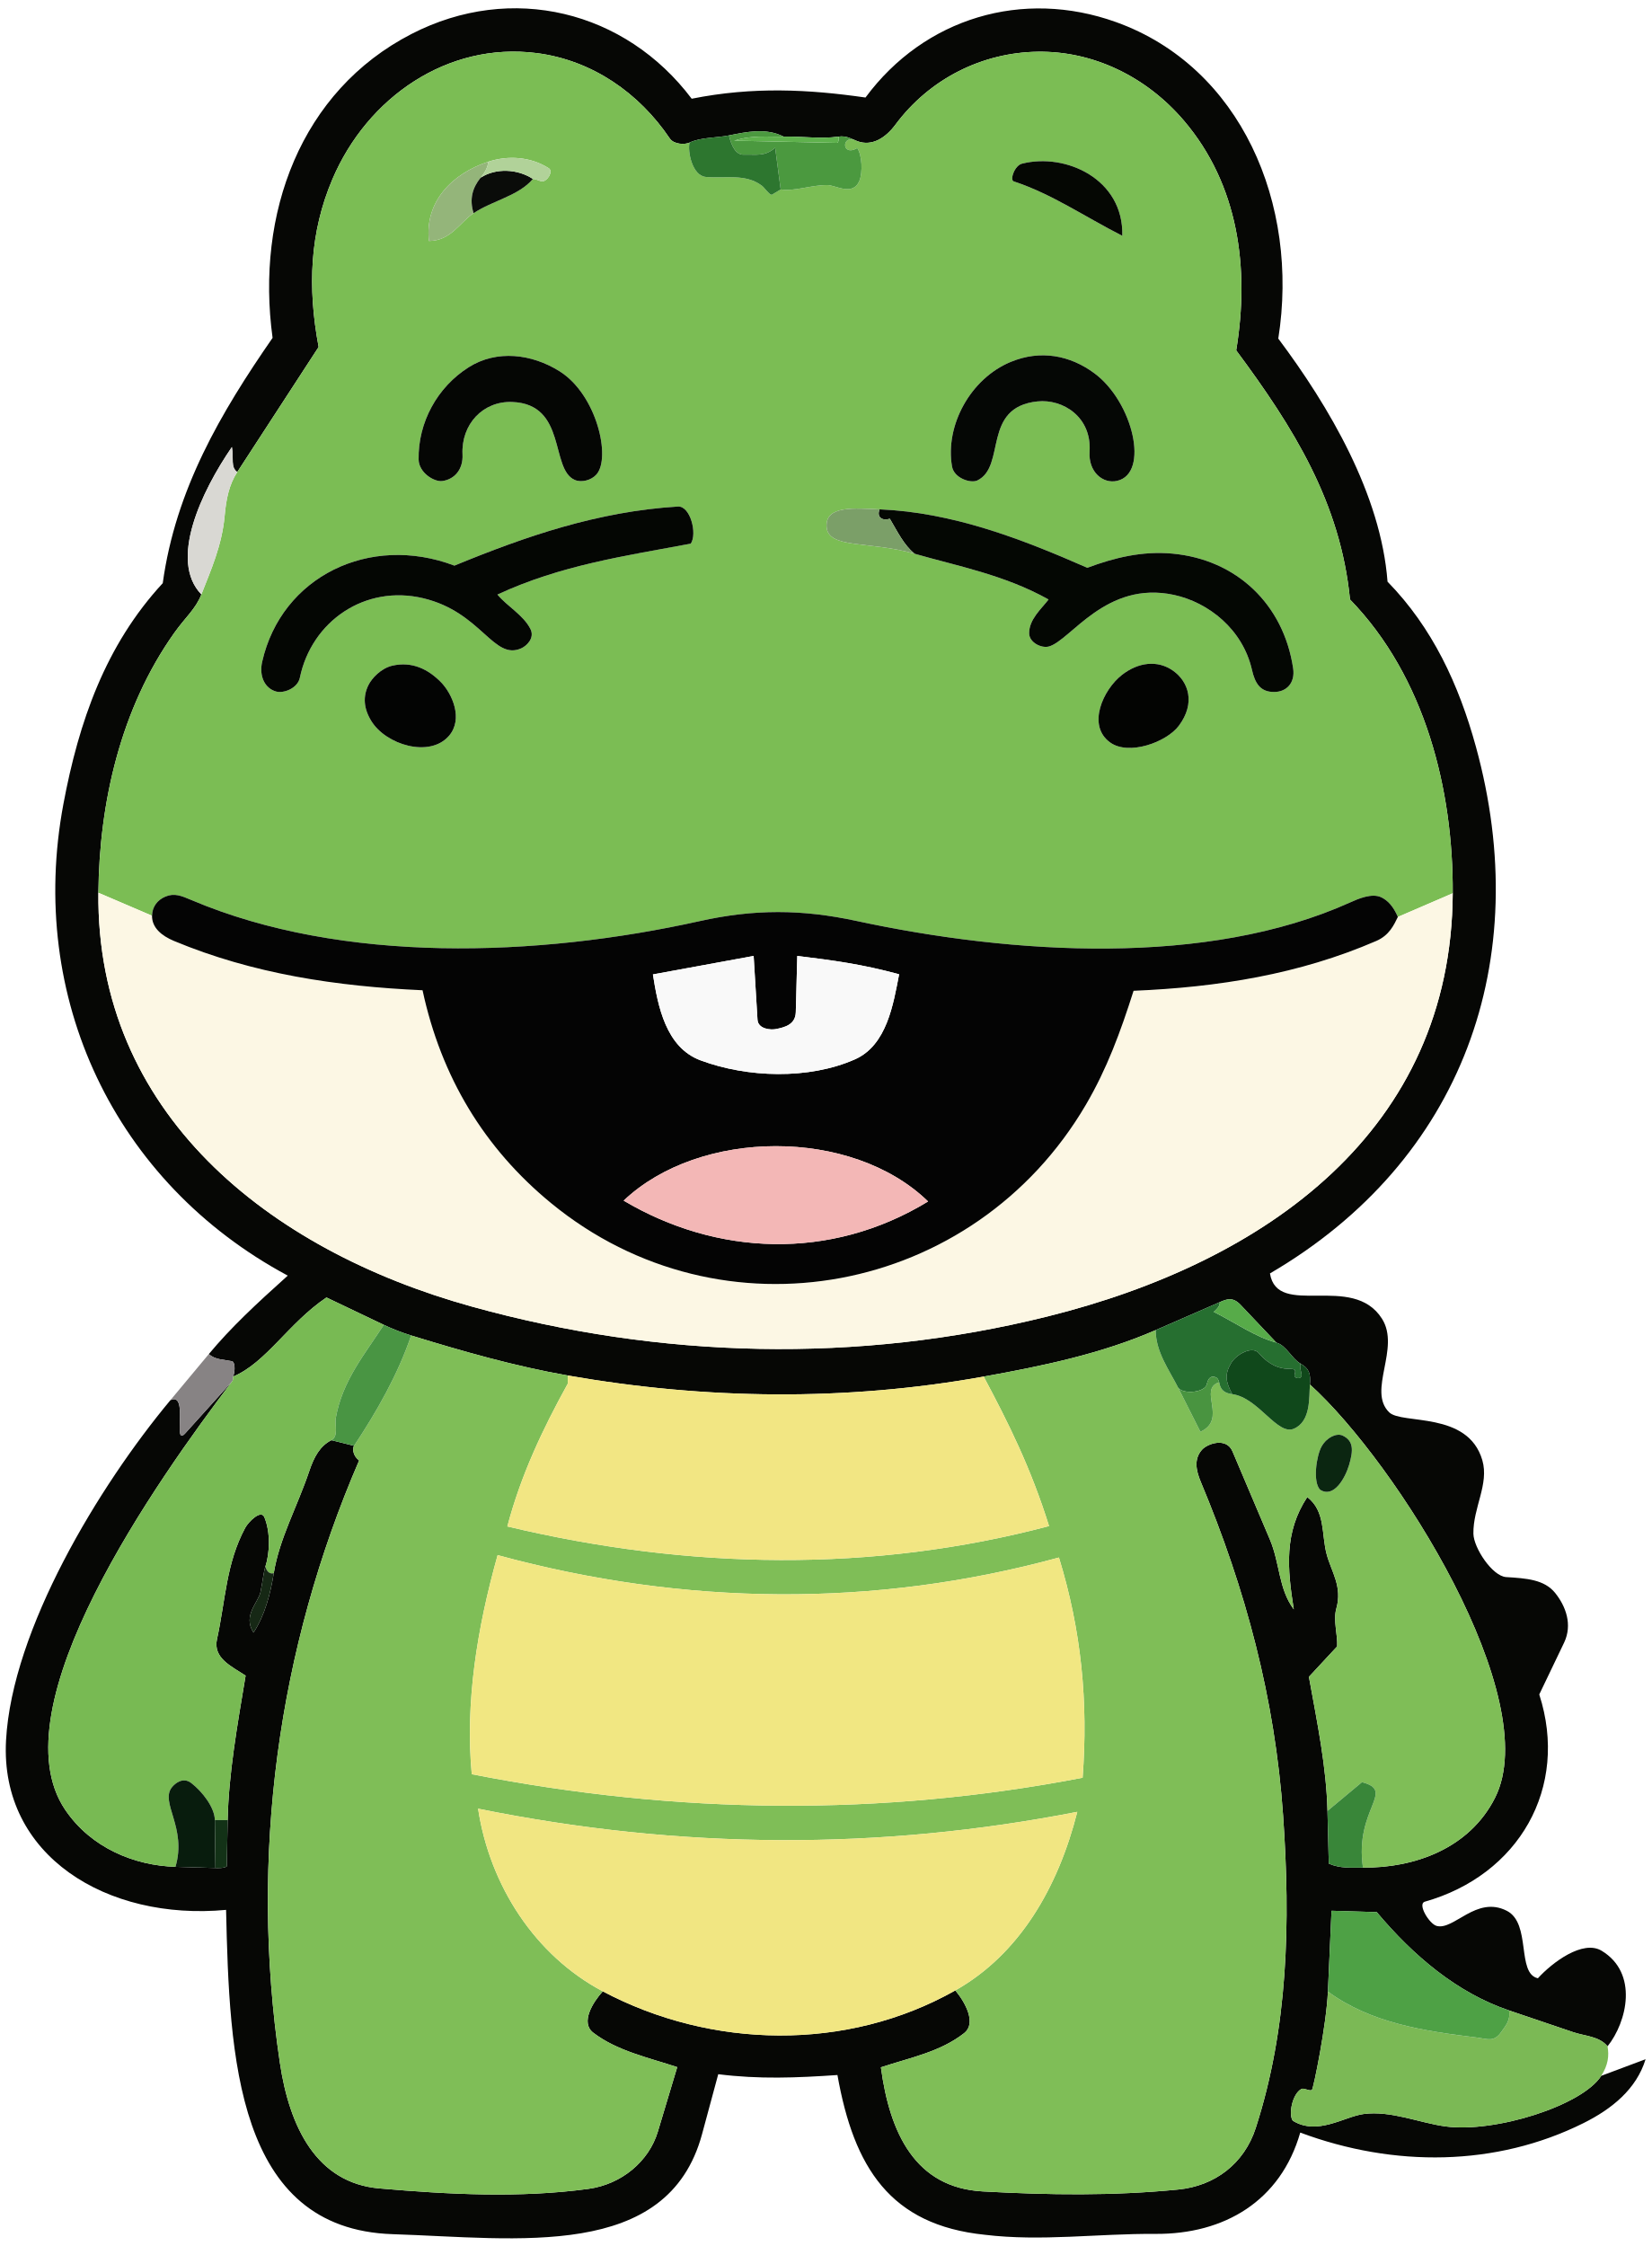
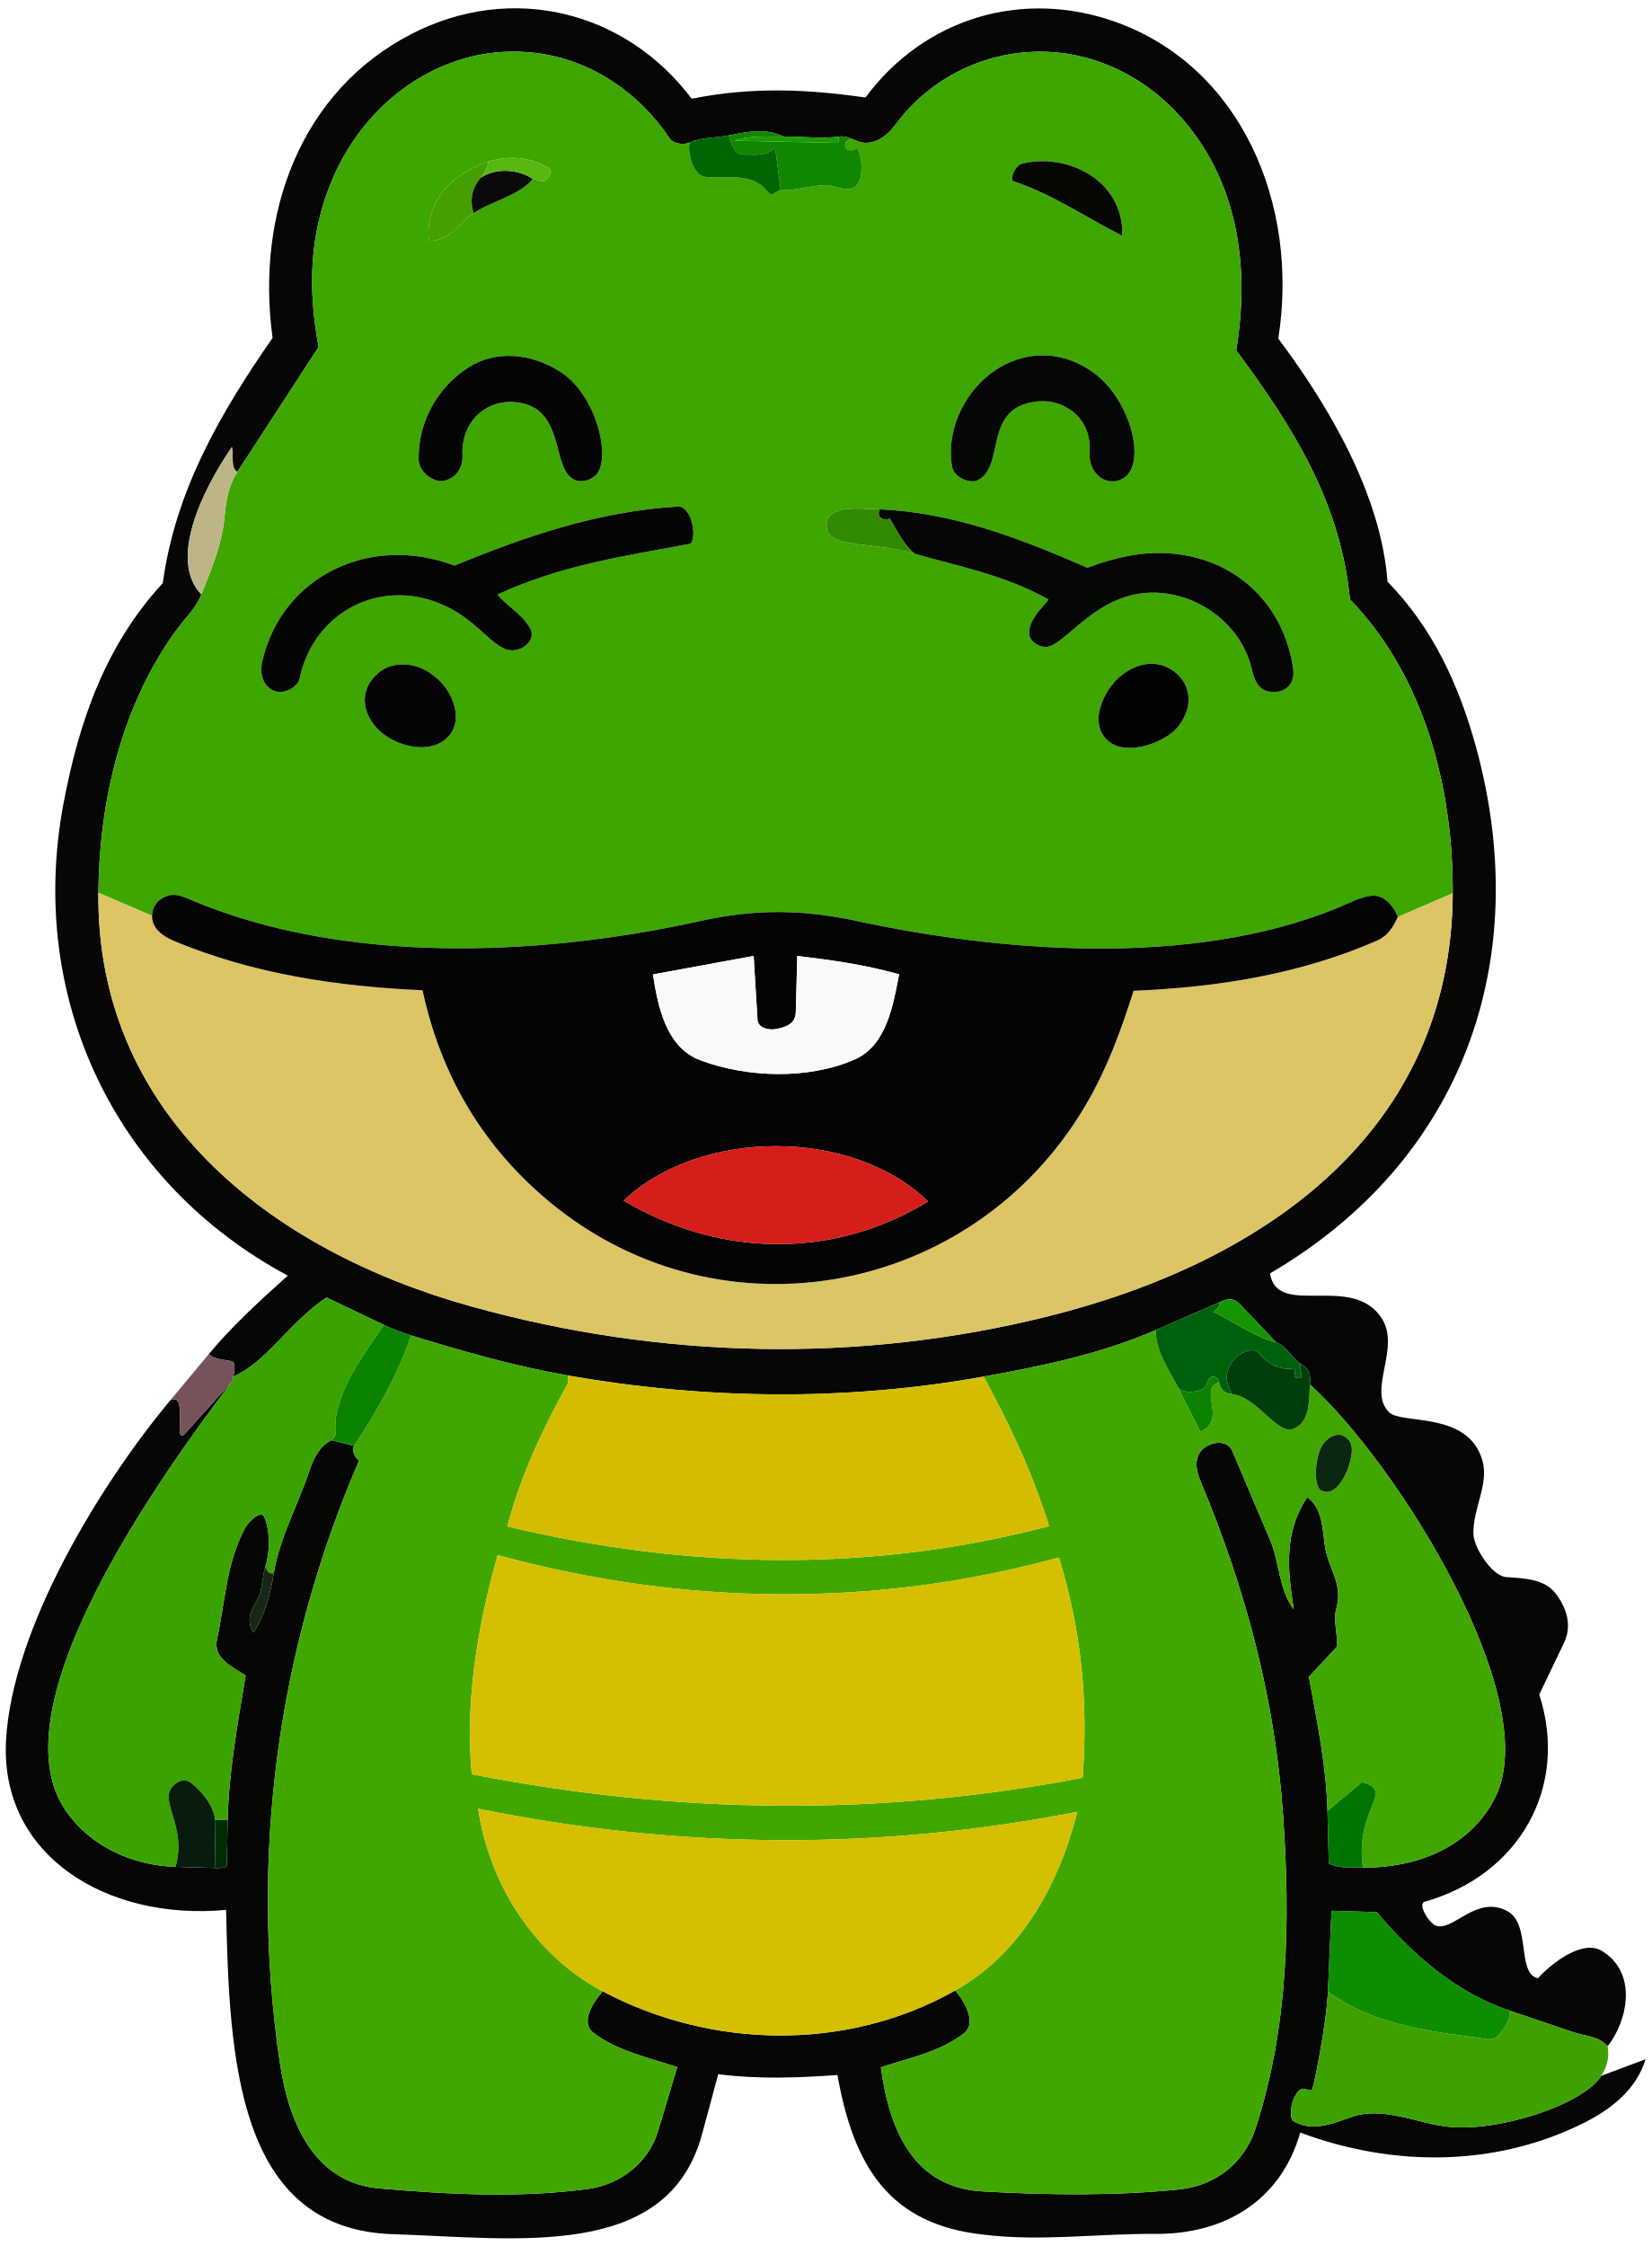
<svg xmlns="http://www.w3.org/2000/svg" viewBox="19.6 20.6 286.3 388.6" width="286" height="389">
  <path fill="#060705" d="M298.34 374.985c-1.422-1.758-3.884-1.755-5.952-2.455l-11.138-3.773c-8.946-3.03-16.527-9.415-22.926-17.041l-7.846-.238-.626 14.017c-.261 5.849-2.51 16.808-2.767 17.036-.352.312-1.385-.394-1.831-.151-1.615.882-2.262 4.495-1.482 5.507 4.257 2.628 8.892-.71 12.281-1.167 4.708-.635 9.687 1.547 14.184 2.152 8.624 1.161 23.732-3.624 27.014-8.776l7.686-2.877c-1.58 5.154-5.791 8.606-10.815 11.102-15.117 7.51-32.766 7.691-49.065 1.619-3.402 11.867-13.158 17.645-25.117 17.565-9.973-.067-19.786 1.337-29.582.152-16.403-1.689-22.698-11.643-25.551-27.697-7.039.484-13.607.751-20.667-.142l-2.809 10.396c-5.947 22.009-32.048 18.032-53.63 17.34-27.191-.873-28.332-30.879-28.9-56.227-20.617 1.931-39.242-9.363-38.155-29.383 1.043-19.221 16.08-44.081 28.502-58.989 3.266-1.551.282 8.286 2.584 5.735l8.108-8.988C46.98 276.666 18.83 316.185 30.92 334c4.489 6.612 12.019 9.648 19.106 9.861l6.929.208c.388.012 1.426.068 1.965-.277l.156-8.029c.153-7.876 1.671-16.452 3.111-25.052-2.486-1.64-5.686-3.026-4.959-6.333 1.472-6.699 1.562-13.109 4.893-19.292.57-1.059 2.736-3.217 3.312-1.851 1.124 2.67.917 6.336.188 8.564-.339 1.036-.423 2.301-.848 4.405-.37 1.838-3.144 4.082-1.215 7.047 2.005-3.053 2.948-6.817 3.513-10.306.97-5.994 4.087-11.553 6.158-17.702.823-2.441 1.846-4.351 3.839-5.352l3.923.978c-.35.529-.127 1.821.88 2.541-14.118 32.635-19.042 68.682-13.75 104.382 1.67 11.269 6.402 20.887 17.259 21.83 12.09 1.049 24.314 1.694 36.226.081 5.771-.781 10.514-4.768 12.063-9.93l3.358-11.183c-4.888-1.627-10.42-2.795-14.558-5.968-2.277-1.746-.08-5.267 1.647-7.171 18.831 9.974 42.283 10.488 61.132-.156 1.85 2.217 3.653 5.746 1.533 7.403-4.159 3.25-9.223 4.204-14.437 5.925 1.533 11.417 5.951 20.87 17.65 21.518 11.536.638 22.543.792 33.924-.328 6.294-.62 11.412-4.451 13.423-10.67 5.61-17.356 6.037-35.553 4.743-54.177-1.412-20.31-6.499-39.261-14.276-57.852-.846-2.023-1.197-3.957.19-5.543.966-1.105 4.254-2.225 5.309.262l6.471 15.248c1.797 4.236 1.476 8.519 4.158 12.147-1.131-7.097-1.703-13.351 2.338-19.469 3.194 2.47 2.425 6.428 3.366 9.921.831 3.087 2.755 5.585 1.671 9.414-.576 2.037.259 4.559.144 6.552l-4.897 5.276c1.478 8.12 3.03 15.644 3.219 23.25l.226 9.128c2.006.896 3.977.682 5.925.7 8.957.081 18.469-3.32 22.901-12.1 8.674-17.181-17.055-58.073-32.094-71.661.151-1.883-.132-2.777-1.636-3.624-1.489-.838-2.479-3.176-4.181-3.637l-6.23-6.576c-1.357-1.395-2.379-.972-3.591-.443l-11.105 4.845c-9.451 4.123-19.696 6.24-29.827 8.062-23.884 4.296-48.194 3.996-72.1-.187-9.167-1.605-18.234-4.192-27.172-6.943a36 36 0 0 1-4.745-1.842l-9.941-4.743c-6.608 4.448-10.481 11.368-16.235 13.733.289-.344.54-2.295-.094-2.674-1.597-.326-2.912-.235-4.079-1.238 3.882-4.659 8.148-8.623 13.698-13.611-30.11-16.148-45.178-48.25-38.91-81.732 2.685-14.339 7.315-27.596 17.233-38.323 2.227-16.23 10.054-29.546 19.045-42.532-2.95-21.502 4.845-42.779 24.076-52.683 17.367-8.945 37.087-4.045 48.594 11.22 10.666-2.129 20.264-1.624 30.138-.208 10.224-13.815 27.263-18.888 43.446-13.076 21.641 7.773 31.812 31.533 28.13 54.874 8.834 11.8 17.799 27.052 18.942 42.142 7.798 7.992 12.348 17.804 15.317 28.592 10.176 36.982-2.227 71.788-35.703 91.346 1.273 7.881 14.301-.206 19.419 7.845 3.259 5.127-2.57 12.493 1.249 16.231 2.207 2.161 13.658-.265 16.154 8.304 1.21 4.154-1.619 8.232-1.547 12.739.04 2.464 3.288 7.379 5.683 7.528 3.507.217 6.624.416 8.504 2.765 1.826 2.281 3.038 5.48 1.532 8.62l-4.298 8.964c5.219 16.172-3.556 31.344-19.889 35.944-1.236.45.818 3.825 2.081 4.182 2.99.847 6.892-5.318 12.176-2.617 4.298 2.197 1.641 10.863 5.395 11.699 2.467-2.717 7.789-6.743 11.06-4.765 6.403 3.872 4.405 12.321 1.016 16.565M60.74 102.036c-1.197-.842-.573-2.352-.929-4.338-5.318 7.734-10.965 19.712-5.294 25.556-.99 2.537-2.77 3.952-4.702 6.674-9.308 13.112-13.005 29.468-13.154 45.052-.364 38.092 29.301 61.896 64.689 71.731 32.685 9.084 66.981 9.923 99.891 1.729 38.077-9.48 70.033-32.321 70.256-73.371.098-17.872-4.745-37.489-17.812-50.936-1.648-16.784-9.782-29.797-19.733-43.192 2.361-14.292.375-28.722-9.031-39.787-6.555-7.71-15.805-12.128-25.38-11.991-9.563.136-18.712 4.62-24.687 12.658-1.697 2.283-4.048 3.791-6.579 2.855-.895-.33-1.847-1.005-3.296-.794-3.106.45-6.405-.084-9.492.006-3.058-1.565-6.472-.825-9.491-.212-2.094.425-4.908.315-6.834 1.243-.771.372-2.704.351-3.43-.726-5.283-7.835-13.419-13.563-23.105-14.797-15.388-1.96-29.343 7.662-35.391 21.875-3.902 9.168-4.345 18.67-2.388 29.083z" />
-   <path fill="#7bb955" d="m281.25 368.757 11.138 3.773c2.068.7 4.53.697 5.952 2.455.295 1.662.095 3.254-1.089 5.111-3.282 5.152-18.39 9.937-27.014 8.776-4.497-.605-9.476-2.787-14.184-2.152-3.389.457-8.024 3.795-12.281 1.167-.78-1.012-.133-4.625 1.482-5.507.446-.243 1.479.463 1.831.151.257-.228 2.506-11.187 2.767-17.036 7.443 5.452 16.592 6.832 25.751 7.957 1.984.244 3.047.897 4.362-1.034.686-1.007 1.599-1.941 1.285-3.661" />
-   <path fill="#878384" d="M59.972 258.884c.087.263.026.679-.132.818l-8.108 8.988c-2.302 2.551.682-7.286-2.584-5.735l6.651-7.983c1.167 1.003 2.482.912 4.08 1.238.633.379.382 2.33.093 2.674" />
-   <path fill="#7bbd54" d="M139.162 44.92c-.365 1.556.475 5.743 2.819 5.955 3.378.304 6.875-.636 9.745 1.533.379.287 1.414 1.733 1.736 1.538l1.504-.907c2.459.372 5.188-.762 8.095-.758 1.406.002 4.408 1.986 5.542-.71.616-1.462.469-4.49-.354-5.7-2.843 1.648-2.799-2.704.026-1.195 2.531.936 4.882-.572 6.579-2.855 5.975-8.039 15.124-12.521 24.687-12.658 9.575-.137 18.825 4.282 25.38 11.991 9.406 11.065 11.392 25.495 9.031 39.787 9.951 13.395 18.085 26.408 19.733 43.192 13.067 13.447 17.91 33.064 17.812 50.936l-9.511 4.102c-.795-1.813-1.701-2.819-2.845-3.385-1.635-.809-4.06.254-5.42.868-24.784 11.195-58.474 9.061-85.653 3.206-9.471-2.041-17.701-2.06-27.127.035-28.175 6.261-61.984 7.464-88.166-3.658-1.724-.732-2.93-1.239-4.476-.599-1.396.579-2.307 1.758-2.34 3.324l-9.298-3.982c.149-15.584 3.846-31.94 13.154-45.052 1.933-2.722 3.711-4.137 4.703-6.674 1.633-4.179 3.57-8.466 4.037-13.631.262-2.892.757-5.391 2.186-7.587l14.107-21.682c-1.957-10.412-1.514-19.915 2.388-29.083 6.048-14.213 20.003-23.835 35.391-21.875 9.686 1.233 17.822 6.962 23.105 14.797.726 1.077 2.659 1.098 3.43.726m-37.443 12.234c3.301-2.19 7.791-2.99 10.285-5.93.607.007 1.123.381 1.595.413.865.059 2.01-1.725 1.148-2.275-3.153-2.013-7.078-2.247-10.48-1.127-6.346 2.09-11.044 6.974-10.294 13.738 3.843-.036 5.322-3.21 7.746-4.818m112.482 3.925c.259-9.878-9.85-14.395-17.317-12.523-1.33.25-2.235 2.845-1.514 3.083 6.643 2.196 12.092 6.003 18.831 9.44m-94.945 42.322c1.17.509 2.869.065 3.759-.934 2.56-2.874.091-13.845-6.409-17.912-4.818-3.014-10.872-3.753-15.719-.695-5.495 3.467-8.815 9.616-8.699 16.005.042 2.297 2.712 3.932 4.126 3.729 2.15-.309 3.607-2.067 3.484-4.58-.255-5.245 3.535-9.313 8.612-9.122 9.535.36 6.543 11.637 10.846 13.509m89.272-4.908c-.231 3.549 2.331 5.638 4.78 5.071 5.65-1.306 2.762-13.67-3.932-18.638-4.211-3.126-9.347-4.134-14.548-1.97-6.984 2.903-11.369 11.024-10.156 18.101.357 2.086 3.279 2.974 4.389 2.439 5.056-2.44.738-12.687 10.43-13.703 4.41-.462 9.428 2.697 9.037 8.7m-98.526 34.099c.872-.395 2.383-1.751 1.562-3.361-1.233-2.423-4.013-3.898-5.713-5.951 11.026-5.116 22.073-6.677 33.524-8.828 1.162-1.692-.069-6.566-2.232-6.433-13.954.861-26.42 5.171-38.748 10.244-14.72-5.583-29.997 1.913-33.335 16.67-.556 2.457.416 4.614 2.447 5.164 1.26.342 3.7-.548 4.082-2.386 2.045-9.85 11.336-16.194 21.396-13.794 10.118 2.414 12.17 10.87 17.017 8.675m68.171-16.395c7.238 2.096 15.593 3.645 23.244 7.937-1.26 1.648-3.395 3.453-3.365 5.874.021 1.609 2.148 2.618 3.408 2.277 3.775-1.022 9.895-11.499 21.704-8.946 5.965 1.29 11.909 5.934 13.519 12.989.532 2.332 1.427 3.843 3.832 3.843 2.183-.001 3.684-1.593 3.31-4.098-1.661-11.146-9.851-18.869-20.925-19.892-5.243-.484-10.083.708-14.765 2.457-11.585-5.086-23.385-9.604-36.023-10.131-4.32-.181-9.372-.713-9.189 2.979.195 3.935 7.468 2.458 15.25 4.711m-80.74 31.593c2.562-2.945.537-7.346-1.34-9.278-2.231-2.296-5.053-3.681-8.448-2.906-1.967.449-3.59 2.176-4.192 3.433-.921 1.924-.82 3.956.525 6.154 2.532 4.139 10.11 6.439 13.454 2.597m126.565-1.757c2.968-3.952 1.673-7.662-.988-9.546-2.695-1.908-6.071-1.483-8.914.758-3.211 2.532-6.076 8.724-2.011 11.671 3.237 2.346 9.777-.038 11.913-2.883" />
-   <path fill="#7fbe57" d="M219.992 250.804c.002 3.802 2.338 6.891 3.919 10.028l3.833 7.605c4.789-2.218-.496-7.355 3.253-8.592.22 1.403.993 1.895 2.263 2.064 4.534.603 7.821 7.207 10.676 6 3.008-1.272 2.624-5.499 2.799-7.67 15.039 13.588 40.768 54.48 32.094 71.661-4.432 8.78-13.944 12.181-22.901 12.1-1.486-10.214 5.755-13.275-.167-14.81l-5.984 4.982c-.189-7.606-1.741-15.13-3.219-23.25l4.897-5.276c.115-1.993-.72-4.515-.144-6.552 1.084-3.829-.84-6.327-1.671-9.414-.941-3.493-.172-7.451-3.366-9.921-4.041 6.118-3.469 12.372-2.338 19.469-2.682-3.628-2.361-7.911-4.158-12.147l-6.471-15.248c-1.055-2.487-4.343-1.367-5.309-.262-1.387 1.586-1.036 3.52-.19 5.543 7.777 18.591 12.864 37.542 14.276 57.852 1.294 18.624.867 36.821-4.743 54.177-2.011 6.219-7.129 10.05-13.423 10.67-11.381 1.12-22.388.966-33.924.328-11.699-.648-16.117-10.101-17.65-21.518 5.214-1.721 10.278-2.675 14.437-5.925 2.12-1.657.317-5.186-1.533-7.403 11.118-6.28 17.818-17.822 21.149-30.965-34.166 6.673-68.623 6.599-103.9-.549 2.03 13.369 9.91 25.468 21.619 31.67-1.727 1.904-3.924 5.425-1.647 7.171 4.138 3.173 9.67 4.341 14.558 5.968l-3.358 11.183c-1.549 5.162-6.292 9.149-12.063 9.93-11.912 1.613-24.135.968-36.226-.081-10.857-.943-15.588-10.561-17.259-21.83-5.292-35.7-.368-71.747 13.75-104.382-1.007-.72-1.23-2.012-.88-2.541 3.916-5.914 7.561-12.274 9.902-19.133 8.938 2.751 18.005 5.338 27.172 6.943l-.009 1.404c-4.395 7.958-8.16 15.93-10.485 24.765 31.572 7.531 63.429 8.019 93.928-.063-3.144-10.08-7.079-17.953-11.334-25.919 10.131-1.822 20.376-3.939 29.827-8.062m33.529 23.4c.754-2.546.798-4.192-1.095-5.101-1.039-.499-2.751.269-3.657 1.863-.914 1.606-1.581 6.197-.261 7.52 2.379 1.533 4.362-2.087 5.013-4.282m-46.2 54.215c.986-13.157-.208-25.502-4.107-38.183-31.9 8.731-64.907 8.418-97.329-.415-3.59 12.789-5.635 25.612-4.484 37.985 35.858 7.031 71.088 7.318 105.92.613" />
-   <path fill="#fcf7e4" d="M45.96 178.962c-.024 2.07 1.648 3.474 3.805 4.373 13.697 5.711 28.17 7.879 43.103 8.551 3.226 14.994 10.654 27.352 22.277 36.898 29.624 24.33 73.389 16.002 92.751-17.066 3.63-6.201 5.972-12.535 8.261-19.741 14.675-.616 28.727-2.855 42.087-8.642 2.264-.981 3.056-2.773 3.742-4.164l9.511-4.102c-.223 41.05-32.179 63.891-70.256 73.371-32.91 8.194-67.206 7.355-99.891-1.729-35.388-9.835-65.053-33.639-64.689-71.731z" />
-   <path fill="#f1e682" d="M185.248 365.295c-18.849 10.644-42.301 10.13-61.132.156-11.709-6.202-19.589-18.301-21.619-31.67 35.277 7.148 69.734 7.222 103.9.549-3.331 13.143-10.031 24.685-21.149 30.965" />
-   <path fill="#f2e683" d="M190.165 258.866c4.255 7.966 8.19 15.839 11.334 25.919-30.499 8.082-62.356 7.594-93.928.063 2.325-8.835 6.09-16.807 10.485-24.765l.009-1.404c23.906 4.183 48.216 4.483 72.1.187" />
-   <path fill="#78ba53" d="M86.148 249.894c-3.22 5.001-7.19 9.663-8.326 16.156-.19 1.086.51 3.207-.754 3.841-1.993 1.001-3.016 2.911-3.839 5.352-2.07 6.149-5.188 11.708-6.158 17.702-.717.218-1.237-.326-1.45-1.146.729-2.228.936-5.894-.188-8.564-.576-1.366-2.742.792-3.312 1.851-3.331 6.183-3.42 12.593-4.893 19.292-.727 3.307 2.473 4.693 4.96 6.333-1.44 8.6-2.959 17.176-3.112 25.052l-2.222-.01c-.033-2.159-2.135-4.908-4.092-6.418-1.4-1.081-2.775.015-3.35.731-2.12 2.642 2.633 7.002.614 13.795-7.087-.213-14.617-3.249-19.105-9.861-12.092-17.815 16.06-57.334 28.92-74.298.157-.139.218-.555.131-.818 5.754-2.365 9.627-9.285 16.235-13.733z" />
-   <path fill="#4ea145" d="M281.25 368.757c.314 1.72-.599 2.654-1.285 3.661-1.315 1.931-2.378 1.278-4.362 1.034-9.159-1.125-18.308-2.505-25.751-7.957l.626-14.017 7.846.238c6.399 7.626 13.98 14.011 22.926 17.041" />
-   <path fill="#266f30" d="M240.918 252.978c1.702.461 2.692 2.799 4.181 3.637-.167.721.122 1.354.184 1.867.118.985-1.419.758-1.201.037.688-2.285-2.262.836-6.236-3.744-1.129-1.303-3.903.262-4.775 1.751-1.181 2.017-.939 3.235.189 5.383-1.27-.169-2.043-.661-2.263-2.064-.132-.458-.299-.759-.641-.875-.642-.218-1.216-.059-1.503 1.227-.309 1.388-3.927 1.82-4.942.635-1.581-3.137-3.917-6.226-3.919-10.028l11.105-4.845c.095.676-.632 1.357-1.04 1.687 3.872 1.937 7.183 4.334 10.861 5.332" />
-   <path fill="#499543" d="M90.893 251.736c-2.341 6.859-5.986 13.219-9.902 19.133l-3.923-.978c1.264-.634.564-2.755.754-3.841 1.136-6.493 5.105-11.155 8.326-16.156a36 36 0 0 0 4.745 1.842" />
-   <path fill="#10481b" d="M245.099 256.615c1.504.847 1.787 1.741 1.636 3.624-.175 2.171.209 6.398-2.799 7.67-2.855 1.207-6.142-5.397-10.676-6-1.128-2.148-1.37-3.366-.189-5.383.872-1.489 3.646-3.054 4.775-1.751 3.974 4.58 6.924 1.459 6.236 3.744-.218.721 1.319.948 1.201-.037-.062-.513-.351-1.146-.184-1.867" />
-   <path fill="#4b993f" d="M155.487 43.888c-2.607.076-5.429-.317-8.576.695l17.892.384c.255-.276.292-.851.176-1.085 1.449-.21 2.401.463 3.296.794-2.825-1.51-2.869 2.843-.026 1.194.823 1.21.97 4.239.354 5.702-1.134 2.695-4.136.71-5.542.709-2.907-.004-5.636 1.13-8.095.758l-.956-7.221c-1.863 1.571-3.199 1.122-5.451 1.194-1.33.042-2.114-1.433-2.563-3.336 3.019-.613 6.433-1.353 9.491.212" />
-   <path fill="#d9d8d3" d="M60.74 102.036c-1.428 2.196-1.923 4.695-2.185 7.587-.467 5.165-2.404 9.452-4.038 13.631-5.671-5.844-.024-17.822 5.294-25.556.356 1.986-.268 3.496.93 4.338" />
+   <path fill="#3da200" d="m281.25 368.757 11.138 3.773c2.068.7 4.53.697 5.952 2.455.295 1.662.095 3.254-1.089 5.111-3.282 5.152-18.39 9.937-27.014 8.776-4.497-.605-9.476-2.787-14.184-2.152-3.389.457-8.024 3.795-12.281 1.167-.78-1.012-.133-4.625 1.482-5.507.446-.243 1.479.463 1.831.151.257-.228 2.506-11.187 2.767-17.036 7.443 5.452 16.592 6.832 25.751 7.957 1.984.244 3.047.897 4.362-1.034.686-1.007 1.599-1.941 1.285-3.661" />
+   <path fill="#76535b" d="M59.972 258.884c.087.263.026.679-.132.818l-8.108 8.988c-2.302 2.551.682-7.286-2.584-5.735l6.651-7.983c1.167 1.003 2.482.912 4.08 1.238.633.379.382 2.33.093 2.674" />
+   <path fill="#3da600" d="M139.162 44.92c-.365 1.556.475 5.743 2.819 5.955 3.378.304 6.875-.636 9.745 1.533.379.287 1.414 1.733 1.736 1.538l1.504-.907c2.459.372 5.188-.762 8.095-.758 1.406.002 4.408 1.986 5.542-.71.616-1.462.469-4.49-.354-5.7-2.843 1.648-2.799-2.704.026-1.195 2.531.936 4.882-.572 6.579-2.855 5.975-8.039 15.124-12.521 24.687-12.658 9.575-.137 18.825 4.282 25.38 11.991 9.406 11.065 11.392 25.495 9.031 39.787 9.951 13.395 18.085 26.408 19.733 43.192 13.067 13.447 17.91 33.064 17.812 50.936l-9.511 4.102c-.795-1.813-1.701-2.819-2.845-3.385-1.635-.809-4.06.254-5.42.868-24.784 11.195-58.474 9.061-85.653 3.206-9.471-2.041-17.701-2.06-27.127.035-28.175 6.261-61.984 7.464-88.166-3.658-1.724-.732-2.93-1.239-4.476-.599-1.396.579-2.307 1.758-2.34 3.324l-9.298-3.982c.149-15.584 3.846-31.94 13.154-45.052 1.933-2.722 3.711-4.137 4.703-6.674 1.633-4.179 3.57-8.466 4.037-13.631.262-2.892.757-5.391 2.186-7.587l14.107-21.682c-1.957-10.412-1.514-19.915 2.388-29.083 6.048-14.213 20.003-23.835 35.391-21.875 9.686 1.233 17.822 6.962 23.105 14.797.726 1.077 2.659 1.098 3.43.726m-37.443 12.234c3.301-2.19 7.791-2.99 10.285-5.93.607.007 1.123.381 1.595.413.865.059 2.01-1.725 1.148-2.275-3.153-2.013-7.078-2.247-10.48-1.127-6.346 2.09-11.044 6.974-10.294 13.738 3.843-.036 5.322-3.21 7.746-4.818m112.482 3.925c.259-9.878-9.85-14.395-17.317-12.523-1.33.25-2.235 2.845-1.514 3.083 6.643 2.196 12.092 6.003 18.831 9.44m-94.945 42.322c1.17.509 2.869.065 3.759-.934 2.56-2.874.091-13.845-6.409-17.912-4.818-3.014-10.872-3.753-15.719-.695-5.495 3.467-8.815 9.616-8.699 16.005.042 2.297 2.712 3.932 4.126 3.729 2.15-.309 3.607-2.067 3.484-4.58-.255-5.245 3.535-9.313 8.612-9.122 9.535.36 6.543 11.637 10.846 13.509m89.272-4.908c-.231 3.549 2.331 5.638 4.78 5.071 5.65-1.306 2.762-13.67-3.932-18.638-4.211-3.126-9.347-4.134-14.548-1.97-6.984 2.903-11.369 11.024-10.156 18.101.357 2.086 3.279 2.974 4.389 2.439 5.056-2.44.738-12.687 10.43-13.703 4.41-.462 9.428 2.697 9.037 8.7m-98.526 34.099c.872-.395 2.383-1.751 1.562-3.361-1.233-2.423-4.013-3.898-5.713-5.951 11.026-5.116 22.073-6.677 33.524-8.828 1.162-1.692-.069-6.566-2.232-6.433-13.954.861-26.42 5.171-38.748 10.244-14.72-5.583-29.997 1.913-33.335 16.67-.556 2.457.416 4.614 2.447 5.164 1.26.342 3.7-.548 4.082-2.386 2.045-9.85 11.336-16.194 21.396-13.794 10.118 2.414 12.17 10.87 17.017 8.675m68.171-16.395c7.238 2.096 15.593 3.645 23.244 7.937-1.26 1.648-3.395 3.453-3.365 5.874.021 1.609 2.148 2.618 3.408 2.277 3.775-1.022 9.895-11.499 21.704-8.946 5.965 1.29 11.909 5.934 13.519 12.989.532 2.332 1.427 3.843 3.832 3.843 2.183-.001 3.684-1.593 3.31-4.098-1.661-11.146-9.851-18.869-20.925-19.892-5.243-.484-10.083.708-14.765 2.457-11.585-5.086-23.385-9.604-36.023-10.131-4.32-.181-9.372-.713-9.189 2.979.195 3.935 7.468 2.458 15.25 4.711m-80.74 31.593c2.562-2.945.537-7.346-1.34-9.278-2.231-2.296-5.053-3.681-8.448-2.906-1.967.449-3.59 2.176-4.192 3.433-.921 1.924-.82 3.956.525 6.154 2.532 4.139 10.11 6.439 13.454 2.597m126.565-1.757c2.968-3.952 1.673-7.662-.988-9.546-2.695-1.908-6.071-1.483-8.914.758-3.211 2.532-6.076 8.724-2.011 11.671 3.237 2.346 9.777-.038 11.913-2.883" />
+   <path fill="#40a700" d="M219.992 250.804c.002 3.802 2.338 6.891 3.919 10.028l3.833 7.605c4.789-2.218-.496-7.355 3.253-8.592.22 1.403.993 1.895 2.263 2.064 4.534.603 7.821 7.207 10.676 6 3.008-1.272 2.624-5.499 2.799-7.67 15.039 13.588 40.768 54.48 32.094 71.661-4.432 8.78-13.944 12.181-22.901 12.1-1.486-10.214 5.755-13.275-.167-14.81l-5.984 4.982c-.189-7.606-1.741-15.13-3.219-23.25l4.897-5.276c.115-1.993-.72-4.515-.144-6.552 1.084-3.829-.84-6.327-1.671-9.414-.941-3.493-.172-7.451-3.366-9.921-4.041 6.118-3.469 12.372-2.338 19.469-2.682-3.628-2.361-7.911-4.158-12.147l-6.471-15.248c-1.055-2.487-4.343-1.367-5.309-.262-1.387 1.586-1.036 3.52-.19 5.543 7.777 18.591 12.864 37.542 14.276 57.852 1.294 18.624.867 36.821-4.743 54.177-2.011 6.219-7.129 10.05-13.423 10.67-11.381 1.12-22.388.966-33.924.328-11.699-.648-16.117-10.101-17.65-21.518 5.214-1.721 10.278-2.675 14.437-5.925 2.12-1.657.317-5.186-1.533-7.403 11.118-6.28 17.818-17.822 21.149-30.965-34.166 6.673-68.623 6.599-103.9-.549 2.03 13.369 9.91 25.468 21.619 31.67-1.727 1.904-3.924 5.425-1.647 7.171 4.138 3.173 9.67 4.341 14.558 5.968l-3.358 11.183c-1.549 5.162-6.292 9.149-12.063 9.93-11.912 1.613-24.135.968-36.226-.081-10.857-.943-15.588-10.561-17.259-21.83-5.292-35.7-.368-71.747 13.75-104.382-1.007-.72-1.23-2.012-.88-2.541 3.916-5.914 7.561-12.274 9.902-19.133 8.938 2.751 18.005 5.338 27.172 6.943l-.009 1.404c-4.395 7.958-8.16 15.93-10.485 24.765 31.572 7.531 63.429 8.019 93.928-.063-3.144-10.08-7.079-17.953-11.334-25.919 10.131-1.822 20.376-3.939 29.827-8.062m33.529 23.4c.754-2.546.798-4.192-1.095-5.101-1.039-.499-2.751.269-3.657 1.863-.914 1.606-1.581 6.197-.261 7.52 2.379 1.533 4.362-2.087 5.013-4.282m-46.2 54.215c.986-13.157-.208-25.502-4.107-38.183-31.9 8.731-64.907 8.418-97.329-.415-3.59 12.789-5.635 25.612-4.484 37.985 35.858 7.031 71.088 7.318 105.92.613" />
+   <path fill="#ddc465" d="M45.96 178.962c-.024 2.07 1.648 3.474 3.805 4.373 13.697 5.711 28.17 7.879 43.103 8.551 3.226 14.994 10.654 27.352 22.277 36.898 29.624 24.33 73.389 16.002 92.751-17.066 3.63-6.201 5.972-12.535 8.261-19.741 14.675-.616 28.727-2.855 42.087-8.642 2.264-.981 3.056-2.773 3.742-4.164l9.511-4.102c-.223 41.05-32.179 63.891-70.256 73.371-32.91 8.194-67.206 7.355-99.891-1.729-35.388-9.835-65.053-33.639-64.689-71.731z" />
+   <path fill="#d4bf00" d="M185.248 365.295c-18.849 10.644-42.301 10.13-61.132.156-11.709-6.202-19.589-18.301-21.619-31.67 35.277 7.148 69.734 7.222 103.9.549-3.331 13.143-10.031 24.685-21.149 30.965" />
+   <path fill="#d4bd00" d="M190.165 258.866c4.255 7.966 8.19 15.839 11.334 25.919-30.499 8.082-62.356 7.594-93.928.063 2.325-8.835 6.09-16.807 10.485-24.765l.009-1.404c23.906 4.183 48.216 4.483 72.1.187" />
+   <path fill="#3aa300" d="M86.148 249.894c-3.22 5.001-7.19 9.663-8.326 16.156-.19 1.086.51 3.207-.754 3.841-1.993 1.001-3.016 2.911-3.839 5.352-2.07 6.149-5.188 11.708-6.158 17.702-.717.218-1.237-.326-1.45-1.146.729-2.228.936-5.894-.188-8.564-.576-1.366-2.742.792-3.312 1.851-3.331 6.183-3.42 12.593-4.893 19.292-.727 3.307 2.473 4.693 4.96 6.333-1.44 8.6-2.959 17.176-3.112 25.052l-2.222-.01c-.033-2.159-2.135-4.908-4.092-6.418-1.4-1.081-2.775.015-3.35.731-2.12 2.642 2.633 7.002.614 13.795-7.087-.213-14.617-3.249-19.105-9.861-12.092-17.815 16.06-57.334 28.92-74.298.157-.139.218-.555.131-.818 5.754-2.365 9.627-9.285 16.235-13.733z" />
+   <path fill="#0d8d00" d="M281.25 368.757c.314 1.72-.599 2.654-1.285 3.661-1.315 1.931-2.378 1.278-4.362 1.034-9.159-1.125-18.308-2.505-25.751-7.957l.626-14.017 7.846.238c6.399 7.626 13.98 14.011 22.926 17.041" />
+   <path fill="#00610d" d="M240.918 252.978c1.702.461 2.692 2.799 4.181 3.637-.167.721.122 1.354.184 1.867.118.985-1.419.758-1.201.037.688-2.285-2.262.836-6.236-3.744-1.129-1.303-3.903.262-4.775 1.751-1.181 2.017-.939 3.235.189 5.383-1.27-.169-2.043-.661-2.263-2.064-.132-.458-.299-.759-.641-.875-.642-.218-1.216-.059-1.503 1.227-.309 1.388-3.927 1.82-4.942.635-1.581-3.137-3.917-6.226-3.919-10.028l11.105-4.845c.095.676-.632 1.357-1.04 1.687 3.872 1.937 7.183 4.334 10.861 5.332" />
+   <path fill="#098300" d="M90.893 251.736c-2.341 6.859-5.986 13.219-9.902 19.133l-3.923-.978c1.264-.634.564-2.755.754-3.841 1.136-6.493 5.105-11.155 8.326-16.156a36 36 0 0 0 4.745 1.842" />
+   <path fill="#003f0c" d="M245.099 256.615c1.504.847 1.787 1.741 1.636 3.624-.175 2.171.209 6.398-2.799 7.67-2.855 1.207-6.142-5.397-10.676-6-1.128-2.148-1.37-3.366-.189-5.383.872-1.489 3.646-3.054 4.775-1.751 3.974 4.58 6.924 1.459 6.236 3.744-.218.721 1.319.948 1.201-.037-.062-.513-.351-1.146-.184-1.867" />
+   <path fill="#118600" d="M155.487 43.888c-2.607.076-5.429-.317-8.576.695l17.892.384c.255-.276.292-.851.176-1.085 1.449-.21 2.401.463 3.296.794-2.825-1.51-2.869 2.843-.026 1.194.823 1.21.97 4.239.354 5.702-1.134 2.695-4.136.71-5.542.709-2.907-.004-5.636 1.13-8.095.758l-.956-7.221c-1.863 1.571-3.199 1.122-5.451 1.194-1.33.042-2.114-1.433-2.563-3.336 3.019-.613 6.433-1.353 9.491.212" />
+   <path fill="#beb587" d="M60.74 102.036c-1.428 2.196-1.923 4.695-2.185 7.587-.467 5.165-2.404 9.452-4.038 13.631-5.671-5.844-.024-17.822 5.294-25.556.356 1.986-.268 3.496.93 4.338" />
  <path fill="#081c0d" d="m56.854 335.753.1 8.316-6.928-.208c2.02-6.793-2.734-11.153-.613-13.795.574-.716 1.948-1.812 3.35-.731 1.956 1.51 4.058 4.259 4.091 6.418" />
-   <path fill="#2d762f" d="M145.996 43.676c.449 1.903 1.233 3.378 2.563 3.335 2.252-.07 3.588.378 5.451-1.193l.956 7.221-1.504.907c-.322.195-1.357-1.25-1.736-1.538-2.87-2.169-6.367-1.229-9.745-1.533-2.344-.212-3.184-4.4-2.819-5.956 1.926-.928 4.74-.818 6.834-1.243" />
-   <path fill="#398639" d="M255.928 344c-1.948-.018-3.919.196-5.925-.7l-.226-9.128 5.984-4.982c5.922 1.535-1.319 4.596.167 14.81" />
-   <path fill="#57ab49" d="M240.918 252.978c-3.678-.998-6.989-3.395-10.861-5.332.408-.33 1.135-1.011 1.04-1.687 1.212-.529 2.234-.952 3.591.443z" />
+   <path fill="#006702" d="M145.996 43.676c.449 1.903 1.233 3.378 2.563 3.335 2.252-.07 3.588.378 5.451-1.193l.956 7.221-1.504.907c-.322.195-1.357-1.25-1.736-1.538-2.87-2.169-6.367-1.229-9.745-1.533-2.344-.212-3.184-4.4-2.819-5.956 1.926-.928 4.74-.818 6.834-1.243" />
+   <path fill="#007500" d="M255.928 344c-1.948-.018-3.919.196-5.925-.7l-.226-9.128 5.984-4.982c5.922 1.535-1.319 4.596.167 14.81" />
+   <path fill="#159600" d="M240.918 252.978c-3.678-.998-6.989-3.395-10.861-5.332.408-.33 1.135-1.011 1.04-1.687 1.212-.529 2.234-.952 3.591.443z" />
  <path fill="#162815" d="M67.07 292.945c-.564 3.489-1.507 7.253-3.512 10.306-1.93-2.965.845-5.209 1.215-7.047.425-2.104.51-3.369.848-4.405.213.82.733 1.364 1.45 1.146" />
-   <path fill="#5fb24d" d="M155.487 43.888c3.087-.09 6.386.445 9.492-.006.116.234.079.809-.176 1.085l-17.892-.384c3.147-1.012 5.969-.619 8.576-.695" />
-   <path fill="#133217" d="m59.076 335.763-.156 8.029c-.539.345-1.577.289-1.965.277l-.1-8.316z" />
+   <path fill="#1b9c00" d="M155.487 43.888c3.087-.09 6.386.445 9.492-.006.116.234.079.809-.176 1.085l-17.892-.384c3.147-1.012 5.969-.619 8.576-.695" />
+   <path fill="#002c05" d="m59.076 335.763-.156 8.029c-.539.345-1.577.289-1.965.277l-.1-8.316z" />
  <path fill="#040404" d="M261.986 179.171c-.686 1.391-1.478 3.183-3.742 4.164-13.36 5.787-27.412 8.026-42.087 8.642-2.289 7.206-4.631 13.54-8.261 19.741-19.362 33.068-63.127 41.396-92.751 17.066-11.623-9.546-19.05-21.904-22.277-36.898-14.932-.672-29.406-2.84-43.103-8.551-2.157-.899-3.829-2.303-3.805-4.373.032-1.566.943-2.745 2.34-3.324 1.544-.64 2.75-.133 4.475.599 26.182 11.122 59.991 9.919 88.166 3.658 9.426-2.095 17.656-2.076 27.127-.035 27.179 5.855 60.869 7.989 85.653-3.206 1.36-.614 3.785-1.677 5.42-.868 1.144.566 2.05 1.572 2.845 3.385m-104.144 6.762-.256 9.742c-.057 2.183-1.937 2.635-3.454 2.941-.877.178-3.087.014-3.186-1.637l-.667-11.044-17.467 3.203c.856 5.448 2.222 12.646 8.241 14.894 8.137 3.039 18.804 3.363 26.786-.165 5.572-2.463 6.667-9.655 7.664-14.754-6.55-1.778-11.422-2.408-17.661-3.18m22.685 42.571c-13.233-12.863-39.613-12.66-52.791-.145 16.064 9.528 35.788 10.512 52.791.145" />
  <path fill="#040603" d="M110.002 132.592c-4.847 2.195-6.899-6.261-17.017-8.675-10.06-2.4-19.35 3.944-21.396 13.794-.381 1.838-2.822 2.728-4.082 2.386-2.031-.55-3.003-2.707-2.447-5.164 3.338-14.757 18.615-22.253 33.335-16.67 12.328-5.073 24.794-9.383 38.748-10.244 2.163-.133 3.394 4.741 2.232 6.433-11.451 2.151-22.498 3.712-33.524 8.828 1.7 2.053 4.48 3.528 5.713 5.951.821 1.61-.69 2.966-1.562 3.361" />
  <path fill="#040703" d="M178.173 116.197c-1.897-1.586-2.882-3.711-4.282-6.062-1.147.388-2.354-.126-1.779-1.628 12.638.527 24.438 5.045 36.023 10.131 4.682-1.749 9.522-2.941 14.765-2.457 11.074 1.023 19.264 8.746 20.925 19.892.374 2.505-1.127 4.097-3.31 4.098-2.405 0-3.3-1.511-3.832-3.843-1.61-7.055-7.554-11.699-13.519-12.989-11.809-2.553-17.929 7.924-21.704 8.946-1.26.341-3.387-.668-3.408-2.277-.03-2.421 2.105-4.226 3.365-5.874-7.651-4.292-16.006-5.841-23.244-7.937" />
  <path fill="#050604" d="M119.256 103.401c-4.303-1.872-1.311-13.149-10.846-13.509-5.077-.191-8.867 3.877-8.612 9.122.123 2.513-1.335 4.271-3.484 4.58-1.414.203-4.084-1.432-4.126-3.728-.116-6.39 3.204-12.54 8.699-16.006 4.847-3.058 10.901-2.32 15.719.695 6.5 4.067 8.969 15.037 6.409 17.912-.89.999-2.589 1.443-3.759.934" />
  <path fill="#050705" d="M208.528 98.493c.391-6.003-4.627-9.161-9.037-8.7-9.692 1.016-5.374 11.263-10.43 13.703-1.11.535-4.032-.353-4.389-2.439-1.213-7.077 3.172-15.198 10.156-18.102 5.201-2.163 10.337-1.155 14.548 1.971 6.694 4.968 9.582 17.332 3.932 18.638-2.449.567-5.011-1.522-4.78-5.07" />
  <path fill="#030402" d="M223.998 146.033c-2.136 2.845-8.676 5.229-11.913 2.883-4.065-2.947-1.2-9.139 2.011-11.671 2.843-2.241 6.219-2.666 8.914-.758 2.661 1.884 3.956 5.594.988 9.546" />
  <path fill="#030403" d="M97.432 147.79c-3.344 3.842-10.922 1.542-13.454-2.597-1.346-2.198-1.446-4.23-.525-6.154.602-1.257 2.225-2.984 4.192-3.433 3.395-.775 6.217.61 8.448 2.906 1.877 1.932 3.902 6.333 1.34 9.278" />
  <path fill="#050703" d="M214.201 61.079c-6.739-3.437-12.188-7.244-18.831-9.44-.721-.238.184-2.834 1.514-3.083 7.467-1.872 17.576 2.645 17.317 12.523" />
-   <path fill="#94b57a" d="M102.939 51.004c-1.44 1.773-1.972 3.756-1.22 6.15-2.424 1.61-3.903 4.782-7.746 4.82-.75-6.764 3.948-11.65 10.294-13.739-.099 1.033-.614 1.89-1.328 2.77" />
+   <path fill="#469f00" d="M102.939 51.004c-1.44 1.773-1.972 3.756-1.22 6.15-2.424 1.61-3.903 4.782-7.746 4.82-.75-6.764 3.948-11.65 10.294-13.739-.099 1.033-.614 1.89-1.328 2.77" />
  <path fill="#0a0c09" d="M112.004 51.224c-2.494 2.94-6.984 3.74-10.285 5.93-.752-2.394-.22-4.377 1.22-6.15 2.617-1.711 6.408-1.54 9.065.22" />
-   <path fill="#7b9f68" d="M172.112 108.507c-.575 1.502.632 2.016 1.779 1.628 1.4 2.351 2.385 4.476 4.282 6.062-7.782-2.253-15.055-.776-15.25-4.711-.183-3.692 4.869-3.16 9.189-2.979" />
-   <path fill="#f1e782" d="M207.321 328.419c-34.832 6.705-70.062 6.418-105.92-.613-1.151-12.373.894-25.196 4.484-37.985 32.422 8.833 65.429 9.146 97.329.415 3.899 12.681 5.093 25.026 4.107 38.183" />
+   <path fill="#308b00" d="M172.112 108.507c-.575 1.502.632 2.016 1.779 1.628 1.4 2.351 2.385 4.476 4.282 6.062-7.782-2.253-15.055-.776-15.25-4.711-.183-3.692 4.869-3.16 9.189-2.979" />
+   <path fill="#d4c000" d="M207.321 328.419c-34.832 6.705-70.062 6.418-105.92-.613-1.151-12.373.894-25.196 4.484-37.985 32.422 8.833 65.429 9.146 97.329.415 3.899 12.681 5.093 25.026 4.107 38.183" />
  <path fill="#0b2611" d="M253.521 274.204c-.651 2.195-2.634 5.815-5.013 4.282-1.32-1.323-.653-5.914.261-7.52.906-1.594 2.618-2.362 3.657-1.863 1.893.909 1.849 2.555 1.095 5.101" />
-   <path fill="#499440" d="M230.997 259.845c-3.749 1.237 1.536 6.374-3.253 8.592l-3.833-7.605c1.015 1.185 4.633.753 4.942-.635.287-1.286.861-1.445 1.503-1.227.342.116.509.417.641.875" />
-   <path fill="#f3b7b6" d="M180.527 228.504c-17.003 10.367-36.727 9.383-52.791-.145 13.178-12.515 39.558-12.718 52.791.145" />
+   <path fill="#0d8200" d="M230.997 259.845c-3.749 1.237 1.536 6.374-3.253 8.592l-3.833-7.605c1.015 1.185 4.633.753 4.942-.635.287-1.286.861-1.445 1.503-1.227.342.116.509.417.641.875" />
+   <path fill="#d51d1a" d="M180.527 228.504c-17.003 10.367-36.727 9.383-52.791-.145 13.178-12.515 39.558-12.718 52.791.145" />
  <path fill="#f9f9f9" d="M157.842 185.933c6.239.772 11.111 1.402 17.661 3.18-.997 5.099-2.092 12.291-7.664 14.754-7.982 3.528-18.649 3.204-26.786.165-6.019-2.248-7.385-9.446-8.241-14.894l17.467-3.203.667 11.044c.099 1.651 2.309 1.815 3.186 1.637 1.517-.306 3.397-.758 3.454-2.941z" />
-   <path fill="#b1d299" d="M112.004 51.224c-2.657-1.76-6.448-1.931-9.065-.22.714-.878 1.229-1.736 1.328-2.769 3.402-1.12 7.327-.886 10.48 1.127.862.55-.283 2.334-1.148 2.275-.472-.032-.988-.406-1.595-.413" />
+   <path fill="#57b810" d="M112.004 51.224c-2.657-1.76-6.448-1.931-9.065-.22.714-.878 1.229-1.736 1.328-2.769 3.402-1.12 7.327-.886 10.48 1.127.862.55-.283 2.334-1.148 2.275-.472-.032-.988-.406-1.595-.413" />
</svg>
